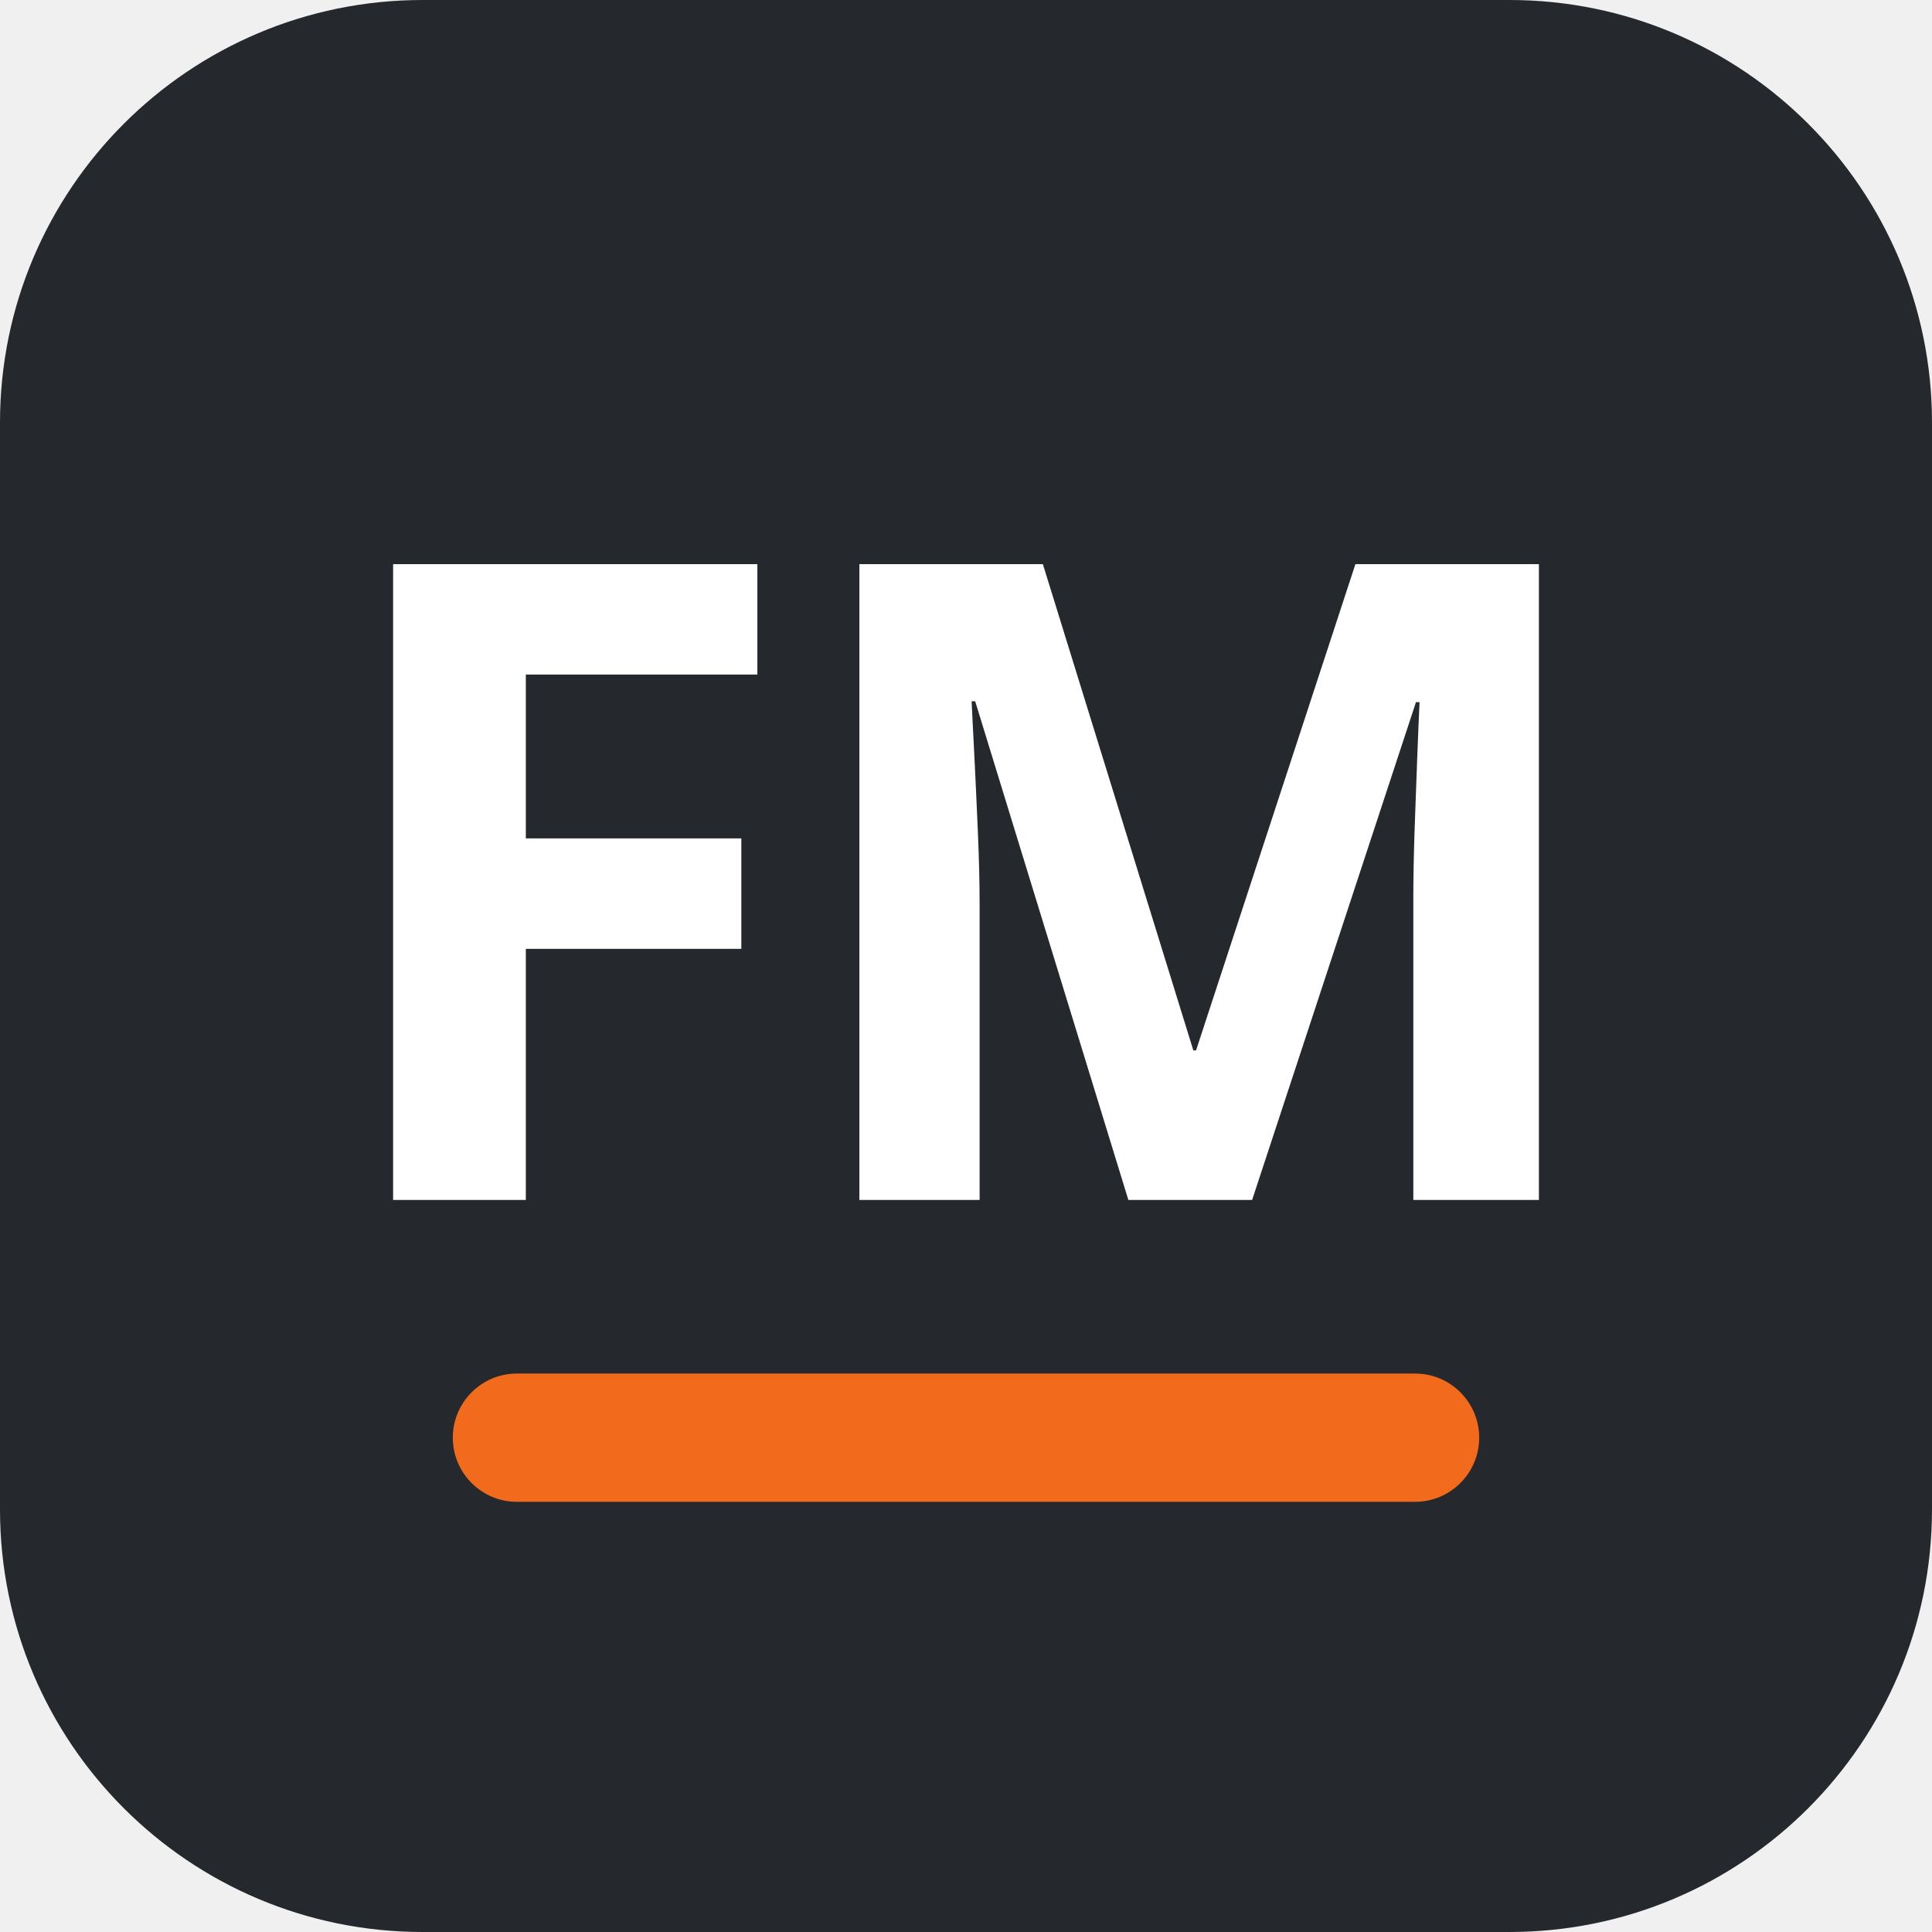
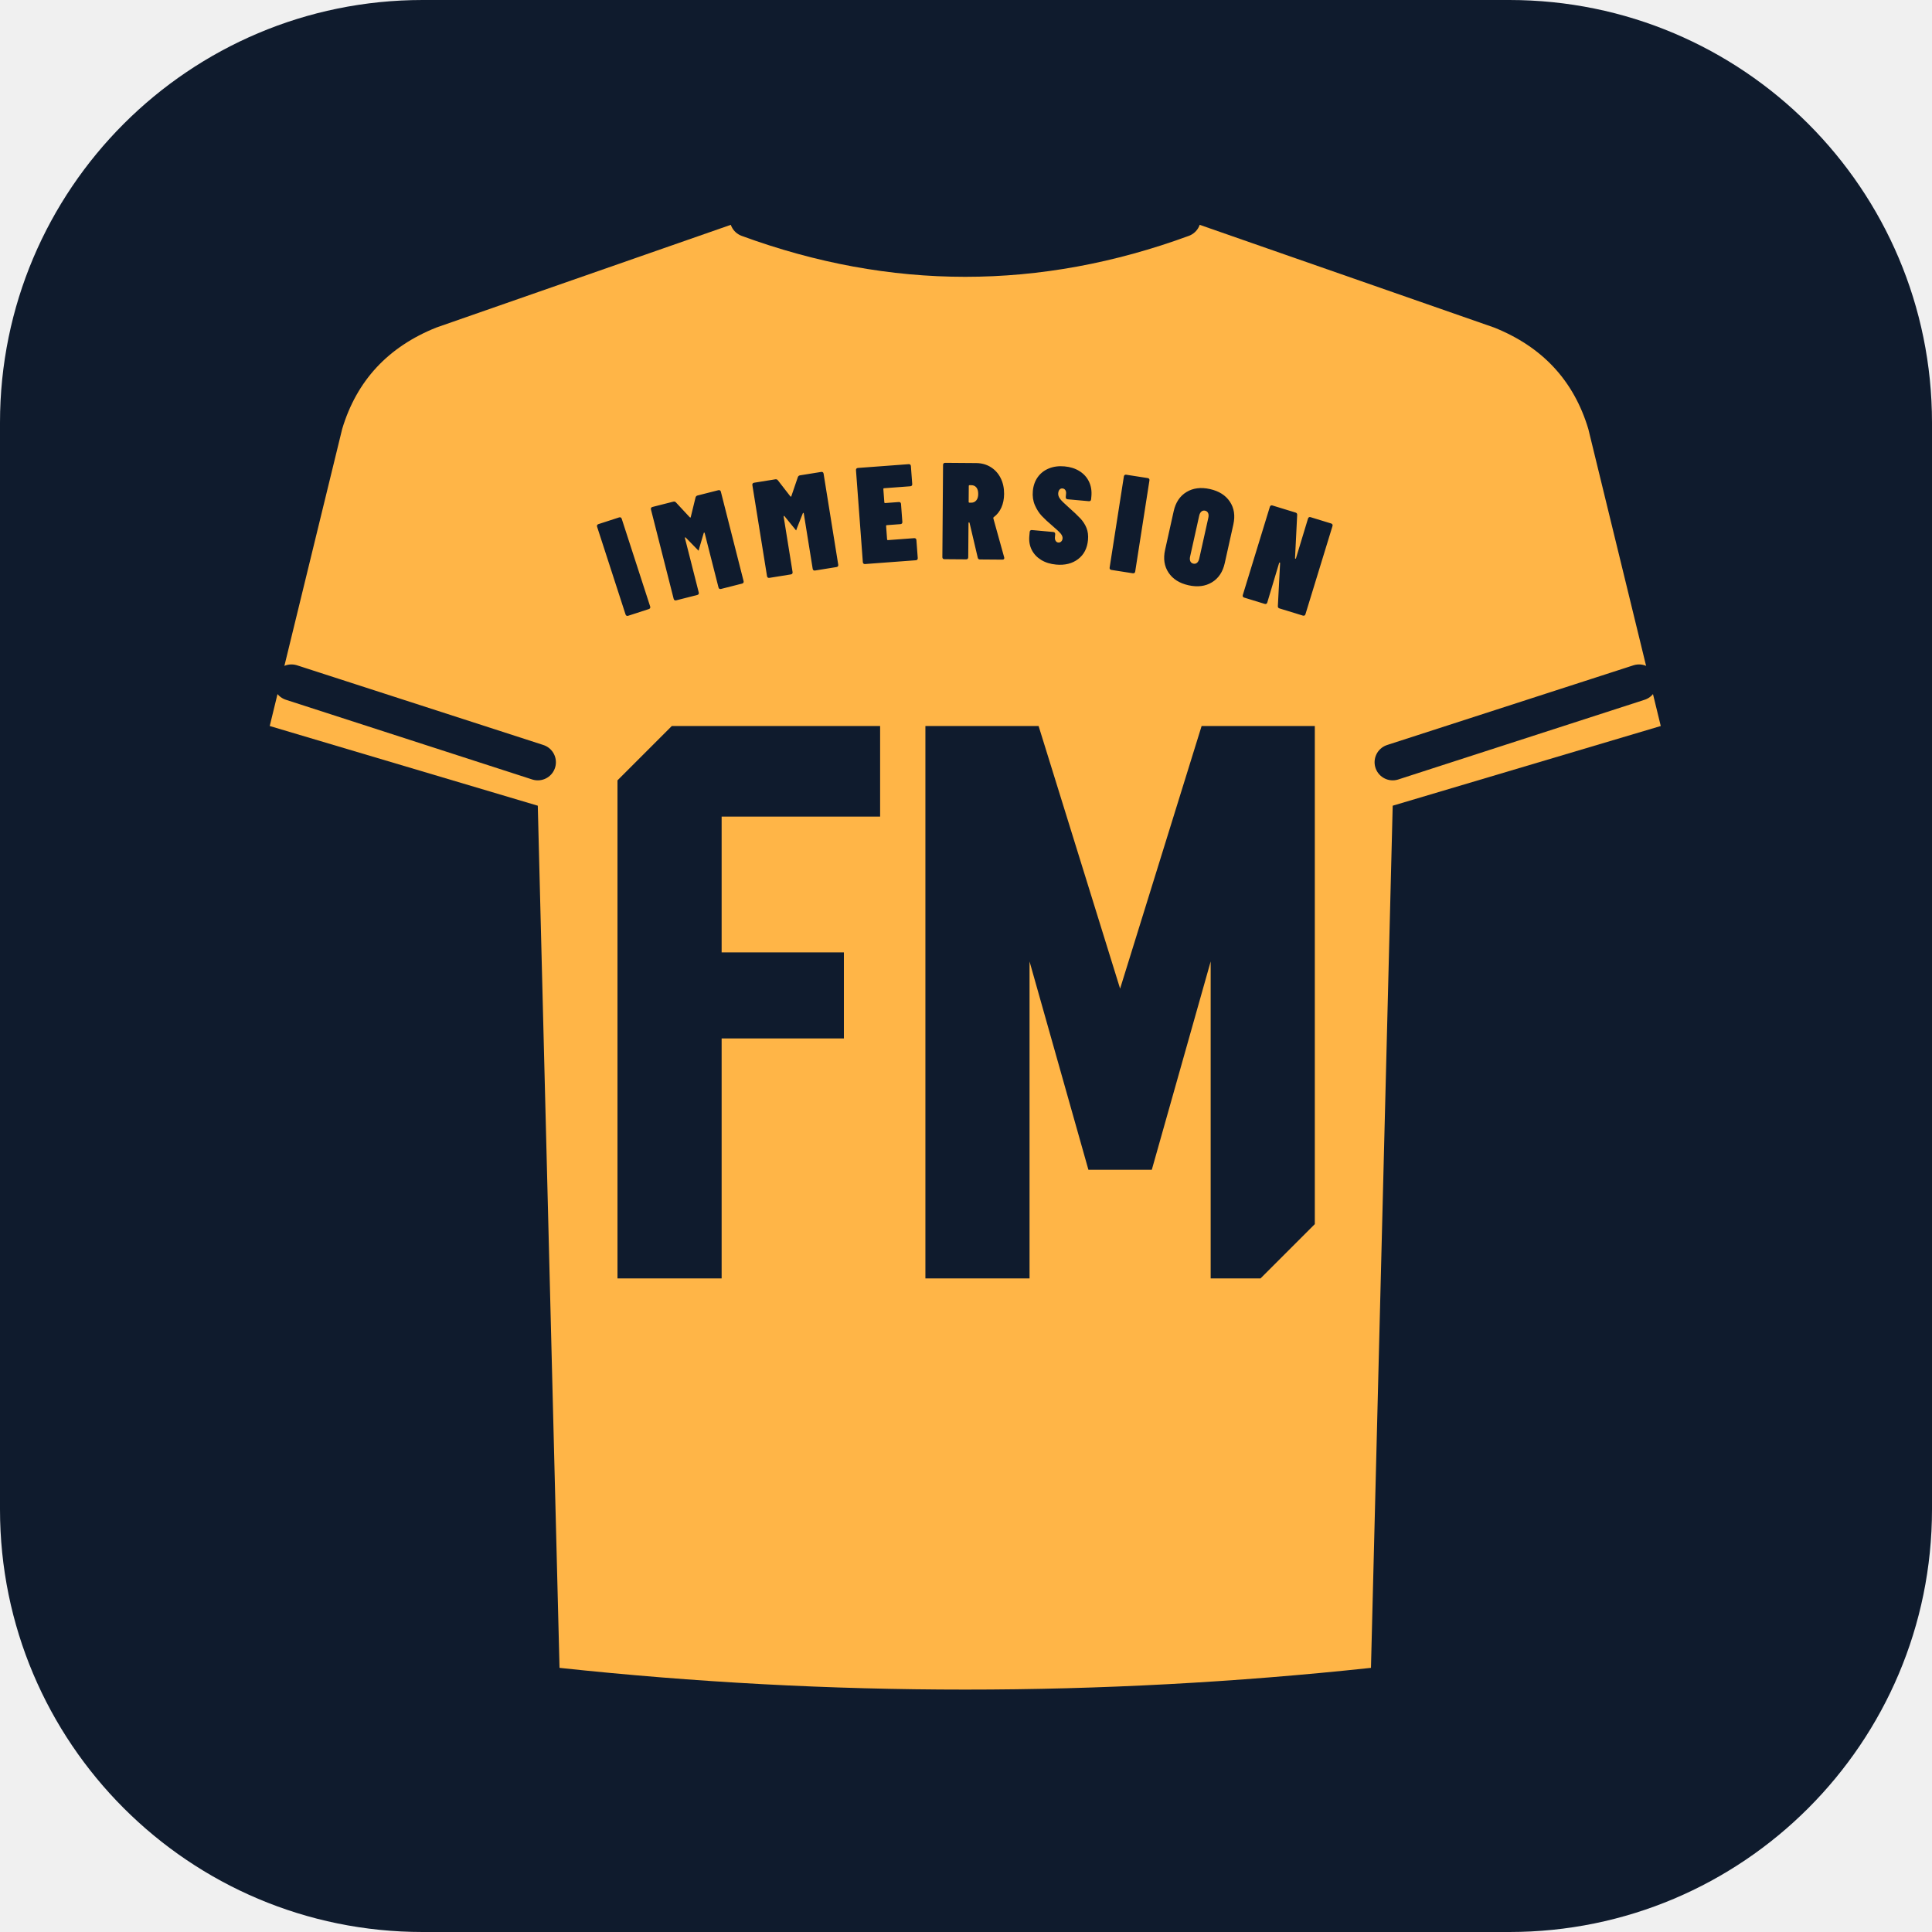
<svg xmlns="http://www.w3.org/2000/svg" viewBox="0 0 512 512" role="img" aria-label="FM Immersion">
-   <rect width="512" height="512" rx="112" fill="#25282D" />
-   <text x="256" y="318" text-anchor="middle" font-family="Fraunces" font-weight="700" font-size="236" fill="#FFFFFF" letter-spacing="-6">FM</text>
-   <rect x="120" y="364" width="272" height="34" rx="17" fill="#F26B1D" />
+   <rect width="512" height="512" rx="112" fill="#0F1B2D" />
+   <g transform="translate(83 58) scale(0.96)">
+     <path d="M120 0 Q180 22 240 0 L326 30 Q346 38 352 58 L372 140 L298 162 L292 400 Q180 412 68 400 L62 162 L-12 140 L8 58 Q14 38 34 30 Z" fill="#FFB547" />
+     <path d="M120 0 Q180 22 240 0" fill="none" stroke="#0F1B2D" stroke-width="10" stroke-linecap="round" />
+     <path d="M-6 128 L62 150 M366 128 L298 150" fill="none" stroke="#0F1B2D" stroke-width="10" stroke-linecap="round" />
+     <path d="M86.226 109.205 78.371 84.987Q78.289 84.734 78.387 84.542Q78.484 84.351 78.737 84.269L84.448 82.416Q84.702 82.334 84.893 82.432Q85.084 82.53 85.167 82.783L93.022 107.001Q93.104 107.254 93.006 107.445Q92.909 107.637 92.656 107.719L86.944 109.571Q86.691 109.653 86.5 109.555Q86.308 109.458 86.226 109.205Z M106.099 76.365 111.844 74.905Q112.102 74.839 112.287 74.949Q112.472 75.059 112.537 75.317L118.809 99.992Q118.874 100.25 118.764 100.435Q118.655 100.62 118.397 100.685L112.578 102.164Q112.32 102.23 112.135 102.12Q111.95 102.01 111.885 101.752L108.075 86.763Q108.038 86.615 107.936 86.602Q107.835 86.589 107.799 86.755L106.598 90.824L106.398 91.58L106.361 91.59L102.864 88.009Q102.753 87.88 102.665 87.922Q102.578 87.964 102.625 88.148L106.434 103.138Q106.5 103.395 106.39 103.58Q106.28 103.765 106.022 103.83L100.203 105.309Q99.945 105.375 99.761 105.265Q99.576 105.155 99.51 104.897L93.239 80.222Q93.173 79.964 93.283 79.779Q93.393 79.594 93.651 79.529L99.396 78.069Q99.875 77.947 100.162 78.305L103.938 82.364Q104.04 82.456 104.137 82.451Q104.234 82.446 104.233 82.289L105.539 76.939Q105.657 76.477 106.099 76.365Z M134.388 70.801 140.241 69.859Q140.503 69.817 140.678 69.943Q140.852 70.069 140.894 70.332L144.939 95.468Q144.981 95.731 144.855 95.905Q144.729 96.079 144.467 96.121L138.539 97.075Q138.276 97.118 138.102 96.992Q137.928 96.866 137.886 96.603L135.429 81.334Q135.404 81.184 135.305 81.161Q135.205 81.139 135.154 81.301L133.595 85.247L133.328 85.982L133.291 85.988L130.127 82.11Q130.027 81.972 129.937 82.006Q129.846 82.04 129.876 82.227L132.333 97.497Q132.375 97.759 132.249 97.934Q132.124 98.108 131.861 98.15L125.933 99.104Q125.671 99.146 125.496 99.02Q125.322 98.894 125.28 98.632L121.235 73.495Q121.193 73.232 121.319 73.058Q121.444 72.884 121.707 72.842L127.56 71.9Q128.048 71.821 128.302 72.204L131.701 76.584Q131.794 76.684 131.89 76.688Q131.987 76.691 132.001 76.535L133.779 71.322Q133.938 70.874 134.388 70.801Z M164.84 73.82 157.602 74.359Q157.375 74.376 157.392 74.603L157.663 78.241Q157.68 78.469 157.907 78.452L161.659 78.172Q161.924 78.152 162.087 78.293Q162.25 78.433 162.269 78.698L162.639 83.662Q162.659 83.928 162.519 84.091Q162.379 84.253 162.113 84.273L158.362 84.553Q158.134 84.57 158.151 84.797L158.425 88.473Q158.442 88.7 158.67 88.683L165.907 88.144Q166.173 88.124 166.336 88.264Q166.499 88.405 166.518 88.67L166.888 93.634Q166.908 93.9 166.768 94.062Q166.627 94.225 166.362 94.245L152.341 95.29Q152.076 95.31 151.913 95.169Q151.75 95.029 151.73 94.764L149.838 69.374Q149.818 69.109 149.959 68.946Q150.099 68.783 150.364 68.763L164.385 67.719Q164.651 67.699 164.814 67.839Q164.976 67.979 164.996 68.245L165.366 73.209Q165.386 73.474 165.246 73.637Q165.105 73.8 164.84 73.82Z M183.448 93.524 181.202 83.969Q181.127 83.778 181.051 83.778Q180.899 83.777 180.898 84.005L180.826 93.428Q180.824 93.694 180.671 93.845Q180.518 93.996 180.252 93.994L174.248 93.949Q173.982 93.947 173.831 93.793Q173.681 93.64 173.683 93.374L173.875 67.915Q173.877 67.649 174.03 67.498Q174.183 67.347 174.449 67.349L182.999 67.414Q185.279 67.431 187.038 68.528Q188.797 69.624 189.77 71.55Q190.743 73.477 190.725 75.947Q190.709 78.037 189.975 79.684Q189.24 81.332 187.864 82.347Q187.711 82.46 187.748 82.65L190.745 93.427Q190.782 93.504 190.781 93.618Q190.778 94.074 190.246 94.07L184.052 94.023Q183.558 94.019 183.448 93.524ZM181.205 73.519Q180.977 73.517 180.975 73.745L180.942 78.115Q180.94 78.343 181.168 78.344L181.662 78.348Q182.498 78.355 183.035 77.732Q183.572 77.109 183.58 75.969Q183.589 74.791 183.081 74.16Q182.573 73.529 181.699 73.522Z M197.687 87.596 197.793 86.423Q197.817 86.158 197.982 86.02Q198.147 85.883 198.412 85.907L204.316 86.44Q204.581 86.464 204.718 86.629Q204.856 86.794 204.832 87.059L204.757 87.892Q204.702 88.497 204.971 88.903Q205.239 89.309 205.694 89.35Q206.148 89.391 206.481 89.078Q206.815 88.765 206.863 88.235Q206.921 87.591 206.372 86.912Q205.823 86.233 204.016 84.696Q202.243 83.2 201.112 81.992Q199.981 80.783 199.223 79.036Q198.466 77.289 198.661 75.131Q198.862 72.898 200.019 71.286Q201.176 69.674 203.097 68.893Q205.018 68.113 207.402 68.328Q209.824 68.547 211.574 69.659Q213.324 70.771 214.173 72.565Q215.022 74.359 214.821 76.592L214.745 77.424Q214.722 77.689 214.556 77.827Q214.391 77.965 214.127 77.941L208.26 77.411Q207.995 77.387 207.858 77.222Q207.72 77.056 207.744 76.792L207.833 75.808Q207.884 75.24 207.614 74.853Q207.344 74.466 206.852 74.422Q206.36 74.377 206.042 74.73Q205.724 75.083 205.665 75.726Q205.597 76.483 206.139 77.238Q206.682 77.993 208.379 79.482Q210.64 81.479 211.771 82.688Q212.902 83.897 213.477 85.341Q214.052 86.786 213.885 88.64Q213.573 92.084 211.156 93.926Q208.738 95.768 205.105 95.44Q202.683 95.221 200.948 94.148Q199.214 93.076 198.356 91.377Q197.499 89.678 197.687 87.596Z M219.859 96.26 223.789 71.105Q223.83 70.843 224.004 70.716Q224.177 70.589 224.44 70.63L230.372 71.557Q230.635 71.598 230.762 71.772Q230.888 71.945 230.847 72.208L226.917 97.363Q226.876 97.626 226.702 97.753Q226.529 97.879 226.266 97.838L220.334 96.911Q220.071 96.87 219.944 96.697Q219.818 96.523 219.859 96.26Z M235.165 91.379 237.542 80.696Q238.351 77.061 241.074 75.409Q243.796 73.757 247.543 74.59Q251.289 75.424 253.055 78.075Q254.82 80.725 254.011 84.36L251.635 95.043Q250.826 98.678 248.103 100.331Q245.38 101.983 241.634 101.149Q237.888 100.316 236.122 97.665Q234.357 95.014 235.165 91.379ZM244.595 93.789 247.104 82.512Q247.277 81.733 247.042 81.214Q246.808 80.695 246.214 80.562Q245.621 80.43 245.188 80.801Q244.755 81.172 244.582 81.951L242.073 93.227Q241.9 94.006 242.134 94.526Q242.369 95.045 242.963 95.177Q243.556 95.309 243.989 94.938Q244.422 94.568 244.595 93.789Z M275.334 82.352 281.002 84.09Q281.256 84.168 281.357 84.358Q281.457 84.548 281.379 84.802L273.914 109.143Q273.836 109.397 273.646 109.498Q273.456 109.599 273.201 109.521L266.735 107.537Q266.263 107.392 266.298 106.886L266.914 95.032Q266.911 94.912 266.802 94.878Q266.693 94.845 266.648 94.99L263.378 105.911Q263.3 106.166 263.11 106.266Q262.92 106.367 262.666 106.289L256.999 104.551Q256.744 104.473 256.643 104.283Q256.543 104.093 256.621 103.839L264.087 79.498Q264.165 79.244 264.354 79.143Q264.544 79.042 264.799 79.12L271.193 81.081Q271.665 81.226 271.629 81.732L271.039 93.634Q271.031 93.79 271.14 93.824Q271.249 93.857 271.293 93.712L274.622 82.729Q274.7 82.475 274.89 82.374Q275.08 82.274 275.334 82.352Z" fill="#0F1B2D" />
+     <path d="M0 12 L12 0 H58 V20 H23 V50 H50 V69 H23 V122 H0 Z M68 122 V0 H93 L111 58 L129 0 H154 V110 L142 122 H131 V52 L118 98 H104 L91 52 V122 Z" fill="#0F1B2D" transform="translate(84 140) scale(1.25)" />
+   </g>
</svg>
